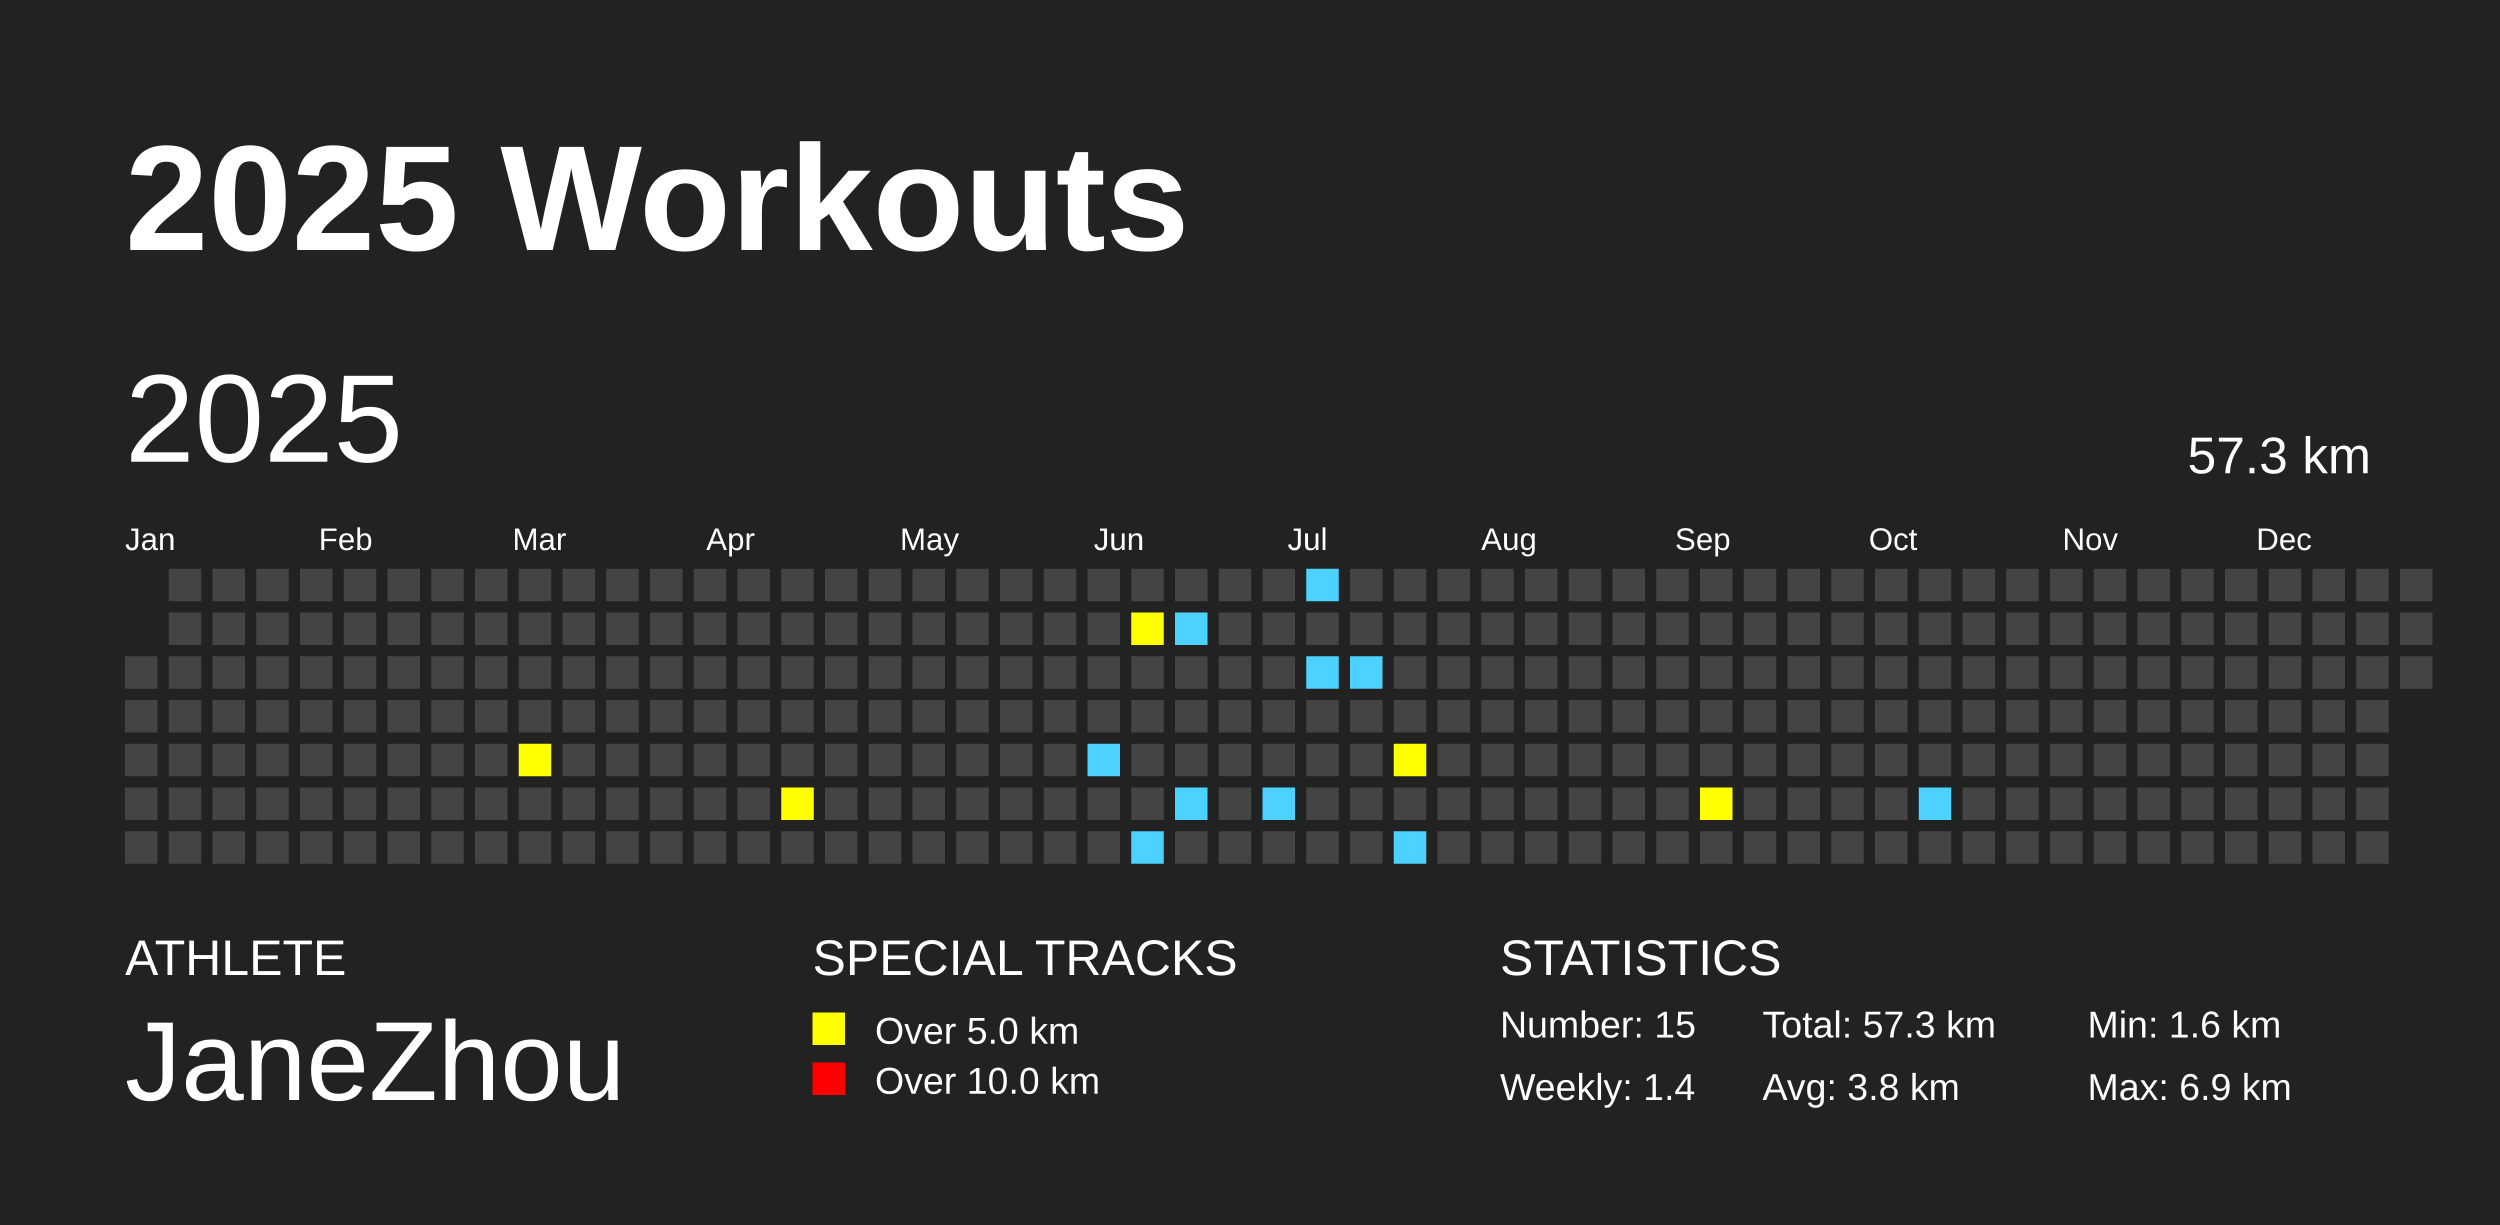
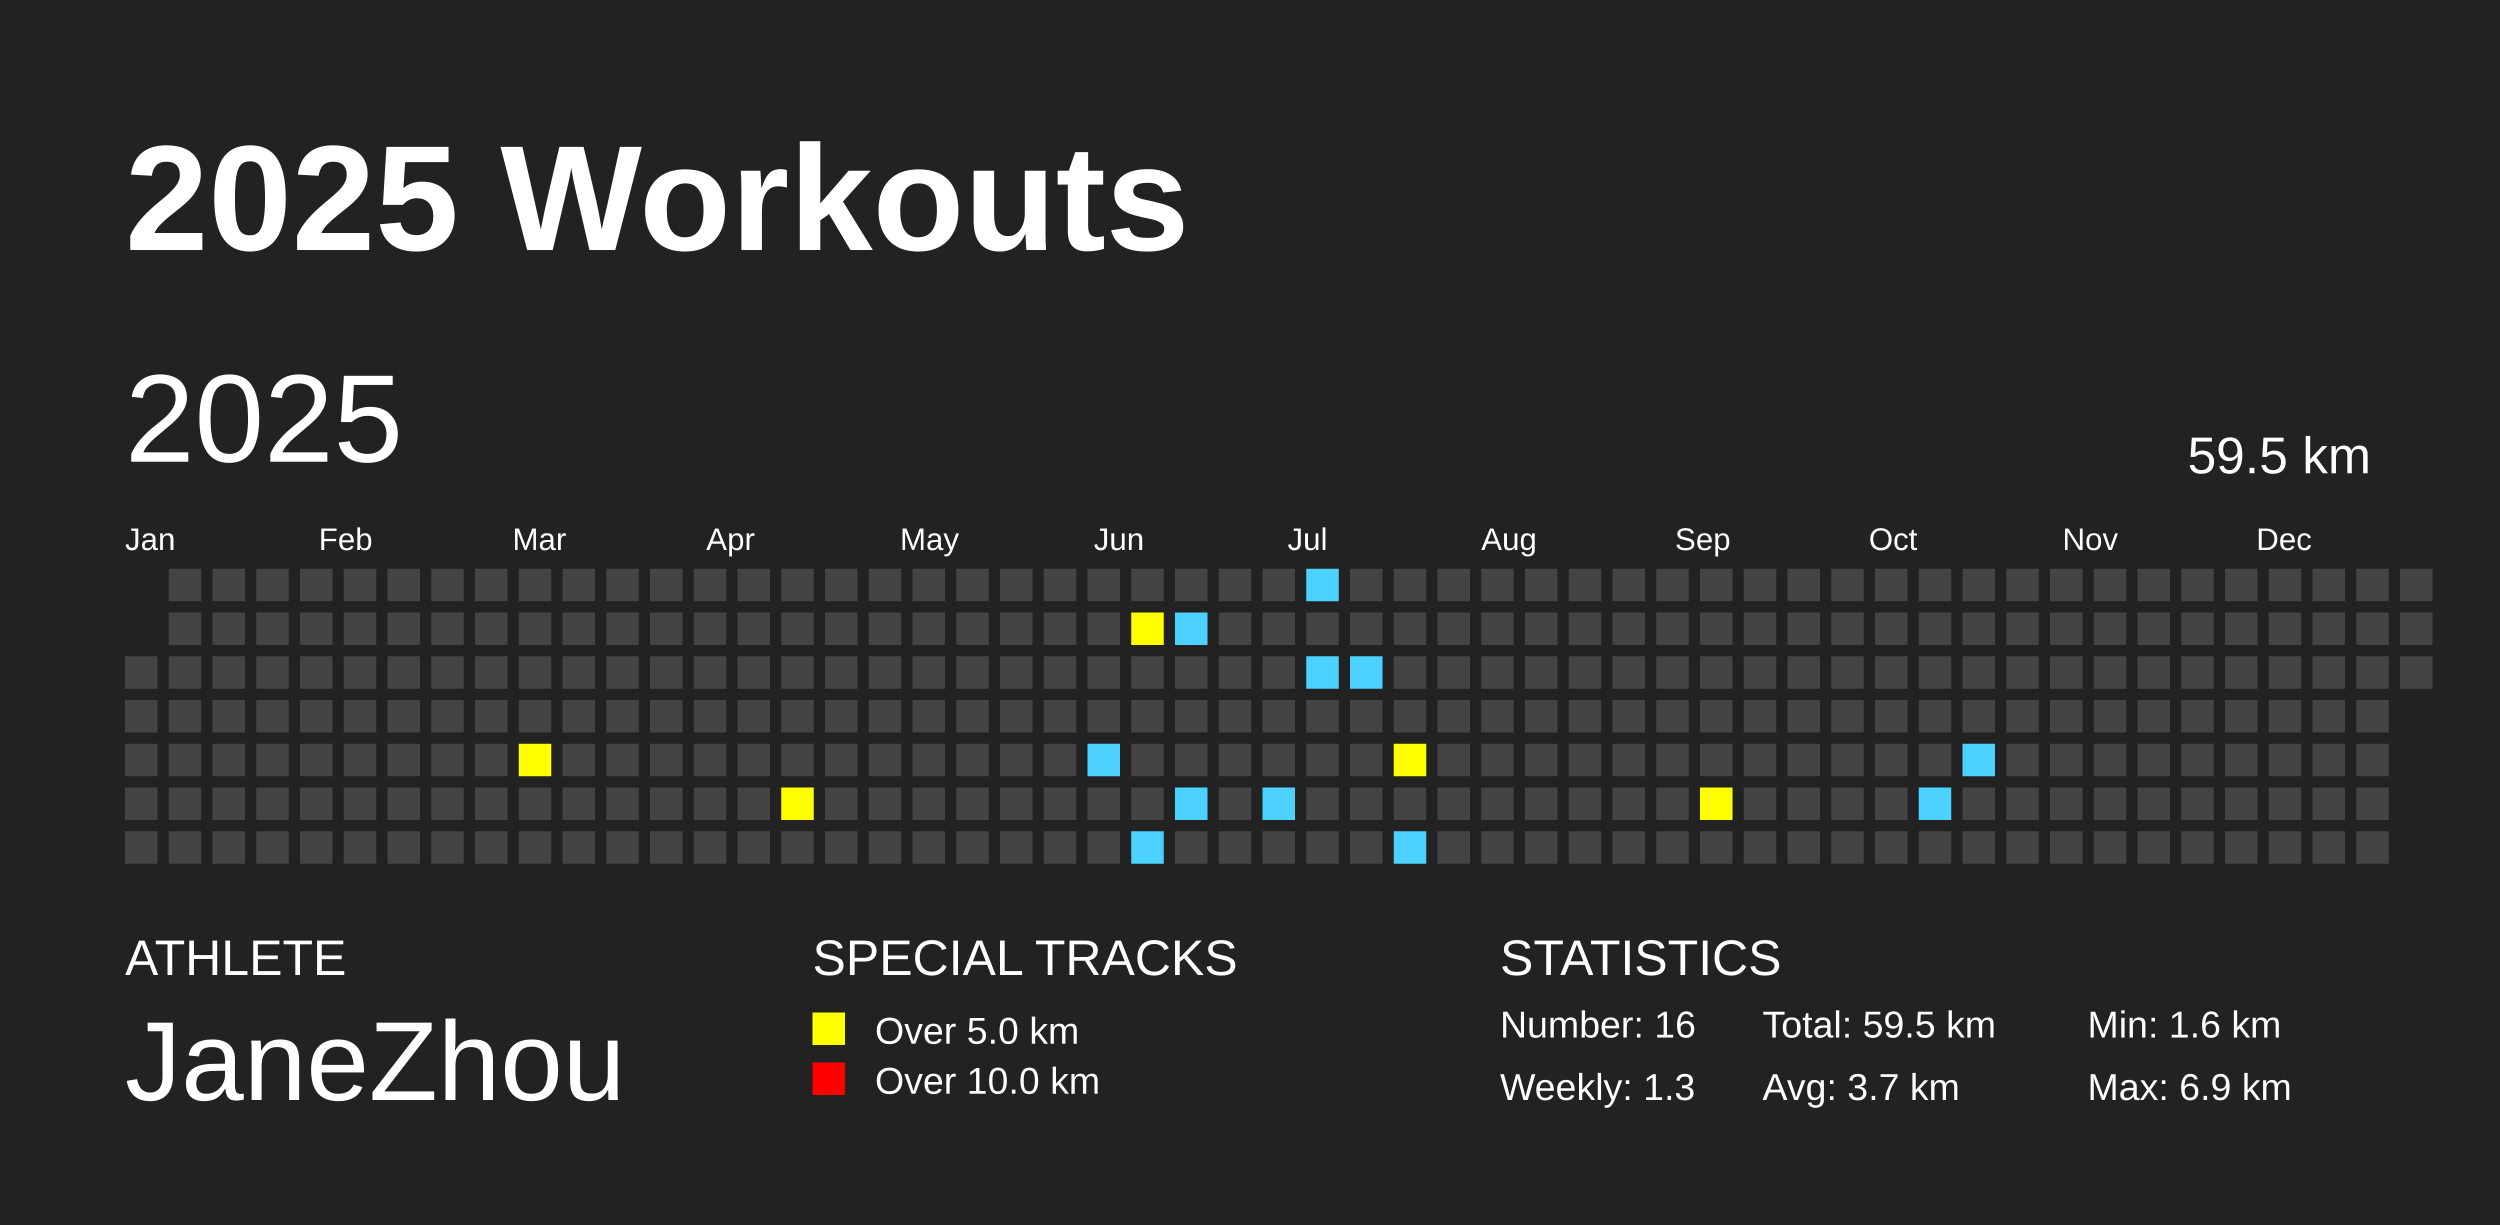
<svg xmlns="http://www.w3.org/2000/svg" baseProfile="full" height="98mm" version="1.1" viewBox="0,0,200,98" width="200mm">
  <defs />
  <rect fill="#222222" height="98" width="200" x="0" y="0" />
  <text fill="#FFFFFF" style="font-size:12px; font-family:Arial; font-weight:bold;" x="10" y="20">2025 Workouts</text>
  <text fill="#FFFFFF" style="font-size:4px; font-family:Arial" x="10" y="78">ATHLETE</text>
  <text fill="#FFFFFF" style="font-size:9px; font-family:Arial" x="10" y="88">JaneZhou</text>
  <text fill="#FFFFFF" style="font-size:4px; font-family:Arial" x="65" y="78">SPECIAL TRACKS</text>
  <rect fill="yellow" height="2.6" width="2.6" x="65" y="81" />
  <text fill="#FFFFFF" style="font-size:3px; font-family:Arial" x="70" y="83.5">Over 5.0 km</text>
  <rect fill="red" height="2.6" width="2.6" x="65" y="85" />
  <text fill="#FFFFFF" style="font-size:3px; font-family:Arial" x="70" y="87.5">Over 10.0 km</text>
  <text fill="#FFFFFF" style="font-size:4px; font-family:Arial" x="120" y="78">STATISTICS</text>
-   <text fill="#FFFFFF" style="font-size:3px; font-family:Arial" x="120" y="83">Number: 15</text>
-   <text fill="#FFFFFF" style="font-size:3px; font-family:Arial" x="120" y="88">Weekly: 1.4</text>
-   <text fill="#FFFFFF" style="font-size:3px; font-family:Arial" x="141" y="83">Total: 57.3 km</text>
-   <text fill="#FFFFFF" style="font-size:3px; font-family:Arial" x="141" y="88">Avg: 3.8 km</text>
+   <text fill="#FFFFFF" style="font-size:3px; font-family:Arial" x="120" y="83">Number: 16</text>
+   <text fill="#FFFFFF" style="font-size:3px; font-family:Arial" x="120" y="88">Weekly: 1.3</text>
+   <text fill="#FFFFFF" style="font-size:3px; font-family:Arial" x="141" y="83">Total: 59.5 km</text>
+   <text fill="#FFFFFF" style="font-size:3px; font-family:Arial" x="141" y="88">Avg: 3.7 km</text>
  <text fill="#FFFFFF" style="font-size:3px; font-family:Arial" x="167" y="83">Min: 1.6 km</text>
  <text fill="#FFFFFF" style="font-size:3px; font-family:Arial" x="167" y="88">Max: 6.9 km</text>
  <text dominant-baseline="hanging" fill="#FFFFFF" style="font-size:10.0px; font-family:Arial;" x="10" y="30">2025</text>
-   <text dominant-baseline="hanging" fill="#FFFFFF" style="font-size:4.125px; font-family:Arial;" x="175" y="35">57.3 km</text>
+   <text dominant-baseline="hanging" fill="#FFFFFF" style="font-size:4.125px; font-family:Arial;" x="175" y="35">59.5 km</text>
  <text fill="#FFFFFF" style="font-size:2.5px; font-family:Arial" x="10.0" y="44">Jan</text>
  <text fill="#FFFFFF" style="font-size:2.5px; font-family:Arial" x="25.5" y="44">Feb</text>
  <text fill="#FFFFFF" style="font-size:2.5px; font-family:Arial" x="41.0" y="44">Mar</text>
  <text fill="#FFFFFF" style="font-size:2.5px; font-family:Arial" x="56.5" y="44">Apr</text>
  <text fill="#FFFFFF" style="font-size:2.5px; font-family:Arial" x="72.0" y="44">May</text>
  <text fill="#FFFFFF" style="font-size:2.5px; font-family:Arial" x="87.5" y="44">Jun</text>
  <text fill="#FFFFFF" style="font-size:2.5px; font-family:Arial" x="103.0" y="44">Jul</text>
  <text fill="#FFFFFF" style="font-size:2.5px; font-family:Arial" x="118.5" y="44">Aug</text>
  <text fill="#FFFFFF" style="font-size:2.5px; font-family:Arial" x="134.0" y="44">Sep</text>
  <text fill="#FFFFFF" style="font-size:2.5px; font-family:Arial" x="149.5" y="44">Oct</text>
  <text fill="#FFFFFF" style="font-size:2.5px; font-family:Arial" x="165.0" y="44">Nov</text>
  <text fill="#FFFFFF" style="font-size:2.5px; font-family:Arial" x="180.5" y="44">Dec</text>
  <rect fill="#444444" height="2.6" width="2.6" x="10.0" y="52.5" />
  <rect fill="#444444" height="2.6" width="2.6" x="10.0" y="56.0" />
  <rect fill="#444444" height="2.6" width="2.6" x="10.0" y="59.5" />
  <rect fill="#444444" height="2.6" width="2.6" x="10.0" y="63.0" />
  <rect fill="#444444" height="2.6" width="2.6" x="10.0" y="66.5" />
  <rect fill="#444444" height="2.6" width="2.6" x="13.5" y="45.5" />
  <rect fill="#444444" height="2.6" width="2.6" x="13.5" y="49.0" />
  <rect fill="#444444" height="2.6" width="2.6" x="13.5" y="52.5" />
  <rect fill="#444444" height="2.6" width="2.6" x="13.5" y="56.0" />
  <rect fill="#444444" height="2.6" width="2.6" x="13.5" y="59.5" />
  <rect fill="#444444" height="2.6" width="2.6" x="13.5" y="63.0" />
  <rect fill="#444444" height="2.6" width="2.6" x="13.5" y="66.5" />
  <rect fill="#444444" height="2.6" width="2.6" x="17.0" y="45.5" />
  <rect fill="#444444" height="2.6" width="2.6" x="17.0" y="49.0" />
  <rect fill="#444444" height="2.6" width="2.6" x="17.0" y="52.5" />
  <rect fill="#444444" height="2.6" width="2.6" x="17.0" y="56.0" />
  <rect fill="#444444" height="2.6" width="2.6" x="17.0" y="59.5" />
  <rect fill="#444444" height="2.6" width="2.6" x="17.0" y="63.0" />
  <rect fill="#444444" height="2.6" width="2.6" x="17.0" y="66.5" />
  <rect fill="#444444" height="2.6" width="2.6" x="20.5" y="45.5" />
  <rect fill="#444444" height="2.6" width="2.6" x="20.5" y="49.0" />
  <rect fill="#444444" height="2.6" width="2.6" x="20.5" y="52.5" />
  <rect fill="#444444" height="2.6" width="2.6" x="20.5" y="56.0" />
  <rect fill="#444444" height="2.6" width="2.6" x="20.5" y="59.5" />
  <rect fill="#444444" height="2.6" width="2.6" x="20.5" y="63.0" />
  <rect fill="#444444" height="2.6" width="2.6" x="20.5" y="66.5" />
  <rect fill="#444444" height="2.6" width="2.6" x="24.0" y="45.5" />
  <rect fill="#444444" height="2.6" width="2.6" x="24.0" y="49.0" />
  <rect fill="#444444" height="2.6" width="2.6" x="24.0" y="52.5" />
  <rect fill="#444444" height="2.6" width="2.6" x="24.0" y="56.0" />
  <rect fill="#444444" height="2.6" width="2.6" x="24.0" y="59.5" />
  <rect fill="#444444" height="2.6" width="2.6" x="24.0" y="63.0" />
  <rect fill="#444444" height="2.6" width="2.6" x="24.0" y="66.5" />
  <rect fill="#444444" height="2.6" width="2.6" x="27.5" y="45.5" />
  <rect fill="#444444" height="2.6" width="2.6" x="27.5" y="49.0" />
  <rect fill="#444444" height="2.6" width="2.6" x="27.5" y="52.5" />
  <rect fill="#444444" height="2.6" width="2.6" x="27.5" y="56.0" />
  <rect fill="#444444" height="2.6" width="2.6" x="27.5" y="59.5" />
  <rect fill="#444444" height="2.6" width="2.6" x="27.5" y="63.0" />
  <rect fill="#444444" height="2.6" width="2.6" x="27.5" y="66.5" />
  <rect fill="#444444" height="2.6" width="2.6" x="31.0" y="45.5" />
  <rect fill="#444444" height="2.6" width="2.6" x="31.0" y="49.0" />
  <rect fill="#444444" height="2.6" width="2.6" x="31.0" y="52.5" />
  <rect fill="#444444" height="2.6" width="2.6" x="31.0" y="56.0" />
  <rect fill="#444444" height="2.6" width="2.6" x="31.0" y="59.5" />
  <rect fill="#444444" height="2.6" width="2.6" x="31.0" y="63.0" />
  <rect fill="#444444" height="2.6" width="2.6" x="31.0" y="66.5" />
  <rect fill="#444444" height="2.6" width="2.6" x="34.5" y="45.5" />
  <rect fill="#444444" height="2.6" width="2.6" x="34.5" y="49.0" />
  <rect fill="#444444" height="2.6" width="2.6" x="34.5" y="52.5" />
  <rect fill="#444444" height="2.6" width="2.6" x="34.5" y="56.0" />
  <rect fill="#444444" height="2.6" width="2.6" x="34.5" y="59.5" />
  <rect fill="#444444" height="2.6" width="2.6" x="34.5" y="63.0" />
  <rect fill="#444444" height="2.6" width="2.6" x="34.5" y="66.5" />
  <rect fill="#444444" height="2.6" width="2.6" x="38.0" y="45.5" />
  <rect fill="#444444" height="2.6" width="2.6" x="38.0" y="49.0" />
  <rect fill="#444444" height="2.6" width="2.6" x="38.0" y="52.5" />
  <rect fill="#444444" height="2.6" width="2.6" x="38.0" y="56.0" />
  <rect fill="#444444" height="2.6" width="2.6" x="38.0" y="59.5" />
  <rect fill="#444444" height="2.6" width="2.6" x="38.0" y="63.0" />
  <rect fill="#444444" height="2.6" width="2.6" x="38.0" y="66.5" />
  <rect fill="#444444" height="2.6" width="2.6" x="41.5" y="45.5" />
  <rect fill="#444444" height="2.6" width="2.6" x="41.5" y="49.0" />
  <rect fill="#444444" height="2.6" width="2.6" x="41.5" y="52.5" />
  <rect fill="#444444" height="2.6" width="2.6" x="41.5" y="56.0" />
  <rect fill="yellow" height="2.6" width="2.6" x="41.5" y="59.5" />
  <rect fill="#444444" height="2.6" width="2.6" x="41.5" y="63.0" />
  <rect fill="#444444" height="2.6" width="2.6" x="41.5" y="66.5" />
  <rect fill="#444444" height="2.6" width="2.6" x="45.0" y="45.5" />
  <rect fill="#444444" height="2.6" width="2.6" x="45.0" y="49.0" />
  <rect fill="#444444" height="2.6" width="2.6" x="45.0" y="52.5" />
  <rect fill="#444444" height="2.6" width="2.6" x="45.0" y="56.0" />
  <rect fill="#444444" height="2.6" width="2.6" x="45.0" y="59.5" />
  <rect fill="#444444" height="2.6" width="2.6" x="45.0" y="63.0" />
  <rect fill="#444444" height="2.6" width="2.6" x="45.0" y="66.5" />
  <rect fill="#444444" height="2.6" width="2.6" x="48.5" y="45.5" />
  <rect fill="#444444" height="2.6" width="2.6" x="48.5" y="49.0" />
  <rect fill="#444444" height="2.6" width="2.6" x="48.5" y="52.5" />
  <rect fill="#444444" height="2.6" width="2.6" x="48.5" y="56.0" />
  <rect fill="#444444" height="2.6" width="2.6" x="48.5" y="59.5" />
  <rect fill="#444444" height="2.6" width="2.6" x="48.5" y="63.0" />
  <rect fill="#444444" height="2.6" width="2.6" x="48.5" y="66.5" />
  <rect fill="#444444" height="2.6" width="2.6" x="52.0" y="45.5" />
  <rect fill="#444444" height="2.6" width="2.6" x="52.0" y="49.0" />
  <rect fill="#444444" height="2.6" width="2.6" x="52.0" y="52.5" />
  <rect fill="#444444" height="2.6" width="2.6" x="52.0" y="56.0" />
  <rect fill="#444444" height="2.6" width="2.6" x="52.0" y="59.5" />
  <rect fill="#444444" height="2.6" width="2.6" x="52.0" y="63.0" />
  <rect fill="#444444" height="2.6" width="2.6" x="52.0" y="66.5" />
  <rect fill="#444444" height="2.6" width="2.6" x="55.5" y="45.5" />
  <rect fill="#444444" height="2.6" width="2.6" x="55.5" y="49.0" />
  <rect fill="#444444" height="2.6" width="2.6" x="55.5" y="52.5" />
  <rect fill="#444444" height="2.6" width="2.6" x="55.5" y="56.0" />
  <rect fill="#444444" height="2.6" width="2.6" x="55.5" y="59.5" />
  <rect fill="#444444" height="2.6" width="2.6" x="55.5" y="63.0" />
  <rect fill="#444444" height="2.6" width="2.6" x="55.5" y="66.5" />
  <rect fill="#444444" height="2.6" width="2.6" x="59.0" y="45.5" />
  <rect fill="#444444" height="2.6" width="2.6" x="59.0" y="49.0" />
  <rect fill="#444444" height="2.6" width="2.6" x="59.0" y="52.5" />
  <rect fill="#444444" height="2.6" width="2.6" x="59.0" y="56.0" />
  <rect fill="#444444" height="2.6" width="2.6" x="59.0" y="59.5" />
  <rect fill="#444444" height="2.6" width="2.6" x="59.0" y="63.0" />
  <rect fill="#444444" height="2.6" width="2.6" x="59.0" y="66.5" />
  <rect fill="#444444" height="2.6" width="2.6" x="62.5" y="45.5" />
  <rect fill="#444444" height="2.6" width="2.6" x="62.5" y="49.0" />
  <rect fill="#444444" height="2.6" width="2.6" x="62.5" y="52.5" />
  <rect fill="#444444" height="2.6" width="2.6" x="62.5" y="56.0" />
  <rect fill="#444444" height="2.6" width="2.6" x="62.5" y="59.5" />
  <rect fill="yellow" height="2.6" width="2.6" x="62.5" y="63.0" />
  <rect fill="#444444" height="2.6" width="2.6" x="62.5" y="66.5" />
  <rect fill="#444444" height="2.6" width="2.6" x="66.0" y="45.5" />
  <rect fill="#444444" height="2.6" width="2.6" x="66.0" y="49.0" />
  <rect fill="#444444" height="2.6" width="2.6" x="66.0" y="52.5" />
  <rect fill="#444444" height="2.6" width="2.6" x="66.0" y="56.0" />
  <rect fill="#444444" height="2.6" width="2.6" x="66.0" y="59.5" />
  <rect fill="#444444" height="2.6" width="2.6" x="66.0" y="63.0" />
  <rect fill="#444444" height="2.6" width="2.6" x="66.0" y="66.5" />
  <rect fill="#444444" height="2.6" width="2.6" x="69.5" y="45.5" />
  <rect fill="#444444" height="2.6" width="2.6" x="69.5" y="49.0" />
  <rect fill="#444444" height="2.6" width="2.6" x="69.5" y="52.5" />
  <rect fill="#444444" height="2.6" width="2.6" x="69.5" y="56.0" />
  <rect fill="#444444" height="2.6" width="2.6" x="69.5" y="59.5" />
  <rect fill="#444444" height="2.6" width="2.6" x="69.5" y="63.0" />
  <rect fill="#444444" height="2.6" width="2.6" x="69.5" y="66.5" />
  <rect fill="#444444" height="2.6" width="2.6" x="73.0" y="45.5" />
  <rect fill="#444444" height="2.6" width="2.6" x="73.0" y="49.0" />
  <rect fill="#444444" height="2.6" width="2.6" x="73.0" y="52.5" />
  <rect fill="#444444" height="2.6" width="2.6" x="73.0" y="56.0" />
  <rect fill="#444444" height="2.6" width="2.6" x="73.0" y="59.5" />
  <rect fill="#444444" height="2.6" width="2.6" x="73.0" y="63.0" />
  <rect fill="#444444" height="2.6" width="2.6" x="73.0" y="66.5" />
  <rect fill="#444444" height="2.6" width="2.6" x="76.5" y="45.5" />
  <rect fill="#444444" height="2.6" width="2.6" x="76.5" y="49.0" />
  <rect fill="#444444" height="2.6" width="2.6" x="76.5" y="52.5" />
  <rect fill="#444444" height="2.6" width="2.6" x="76.5" y="56.0" />
  <rect fill="#444444" height="2.6" width="2.6" x="76.5" y="59.5" />
  <rect fill="#444444" height="2.6" width="2.6" x="76.5" y="63.0" />
  <rect fill="#444444" height="2.6" width="2.6" x="76.5" y="66.5" />
  <rect fill="#444444" height="2.6" width="2.6" x="80.0" y="45.5" />
  <rect fill="#444444" height="2.6" width="2.6" x="80.0" y="49.0" />
  <rect fill="#444444" height="2.6" width="2.6" x="80.0" y="52.5" />
  <rect fill="#444444" height="2.6" width="2.6" x="80.0" y="56.0" />
  <rect fill="#444444" height="2.6" width="2.6" x="80.0" y="59.5" />
  <rect fill="#444444" height="2.6" width="2.6" x="80.0" y="63.0" />
  <rect fill="#444444" height="2.6" width="2.6" x="80.0" y="66.5" />
  <rect fill="#444444" height="2.6" width="2.6" x="83.5" y="45.5" />
  <rect fill="#444444" height="2.6" width="2.6" x="83.5" y="49.0" />
  <rect fill="#444444" height="2.6" width="2.6" x="83.5" y="52.5" />
  <rect fill="#444444" height="2.6" width="2.6" x="83.5" y="56.0" />
  <rect fill="#444444" height="2.6" width="2.6" x="83.5" y="59.5" />
  <rect fill="#444444" height="2.6" width="2.6" x="83.5" y="63.0" />
  <rect fill="#444444" height="2.6" width="2.6" x="83.5" y="66.5" />
  <rect fill="#444444" height="2.6" width="2.6" x="87.0" y="45.5" />
  <rect fill="#444444" height="2.6" width="2.6" x="87.0" y="49.0" />
  <rect fill="#444444" height="2.6" width="2.6" x="87.0" y="52.5" />
  <rect fill="#444444" height="2.6" width="2.6" x="87.0" y="56.0" />
  <rect fill="#4DD2FF" height="2.6" width="2.6" x="87.0" y="59.5" />
  <rect fill="#444444" height="2.6" width="2.6" x="87.0" y="63.0" />
  <rect fill="#444444" height="2.6" width="2.6" x="87.0" y="66.5" />
  <rect fill="#444444" height="2.6" width="2.6" x="90.5" y="45.5" />
  <rect fill="yellow" height="2.6" width="2.6" x="90.5" y="49.0" />
  <rect fill="#444444" height="2.6" width="2.6" x="90.5" y="52.5" />
  <rect fill="#444444" height="2.6" width="2.6" x="90.5" y="56.0" />
  <rect fill="#444444" height="2.6" width="2.6" x="90.5" y="59.5" />
  <rect fill="#444444" height="2.6" width="2.6" x="90.5" y="63.0" />
  <rect fill="#4DD2FF" height="2.6" width="2.6" x="90.5" y="66.5" />
  <rect fill="#444444" height="2.6" width="2.6" x="94.0" y="45.5" />
  <rect fill="#4DD2FF" height="2.6" width="2.6" x="94.0" y="49.0" />
  <rect fill="#444444" height="2.6" width="2.6" x="94.0" y="52.5" />
  <rect fill="#444444" height="2.6" width="2.6" x="94.0" y="56.0" />
  <rect fill="#444444" height="2.6" width="2.6" x="94.0" y="59.5" />
  <rect fill="#4DD2FF" height="2.6" width="2.6" x="94.0" y="63.0" />
  <rect fill="#444444" height="2.6" width="2.6" x="94.0" y="66.5" />
  <rect fill="#444444" height="2.6" width="2.6" x="97.5" y="45.5" />
  <rect fill="#444444" height="2.6" width="2.6" x="97.5" y="49.0" />
  <rect fill="#444444" height="2.6" width="2.6" x="97.5" y="52.5" />
  <rect fill="#444444" height="2.6" width="2.6" x="97.5" y="56.0" />
  <rect fill="#444444" height="2.6" width="2.6" x="97.5" y="59.5" />
  <rect fill="#444444" height="2.6" width="2.6" x="97.5" y="63.0" />
  <rect fill="#444444" height="2.6" width="2.6" x="97.5" y="66.5" />
  <rect fill="#444444" height="2.6" width="2.6" x="101.0" y="45.5" />
  <rect fill="#444444" height="2.6" width="2.6" x="101.0" y="49.0" />
  <rect fill="#444444" height="2.6" width="2.6" x="101.0" y="52.5" />
  <rect fill="#444444" height="2.6" width="2.6" x="101.0" y="56.0" />
  <rect fill="#444444" height="2.6" width="2.6" x="101.0" y="59.5" />
  <rect fill="#4DD2FF" height="2.6" width="2.6" x="101.0" y="63.0" />
  <rect fill="#444444" height="2.6" width="2.6" x="101.0" y="66.5" />
  <rect fill="#4DD2FF" height="2.6" width="2.6" x="104.5" y="45.5" />
  <rect fill="#444444" height="2.6" width="2.6" x="104.5" y="49.0" />
  <rect fill="#4DD2FF" height="2.6" width="2.6" x="104.5" y="52.5" />
  <rect fill="#444444" height="2.6" width="2.6" x="104.5" y="56.0" />
  <rect fill="#444444" height="2.6" width="2.6" x="104.5" y="59.5" />
  <rect fill="#444444" height="2.6" width="2.6" x="104.5" y="63.0" />
  <rect fill="#444444" height="2.6" width="2.6" x="104.5" y="66.5" />
  <rect fill="#444444" height="2.6" width="2.6" x="108.0" y="45.5" />
  <rect fill="#444444" height="2.6" width="2.6" x="108.0" y="49.0" />
  <rect fill="#4DD2FF" height="2.6" width="2.6" x="108.0" y="52.5" />
  <rect fill="#444444" height="2.6" width="2.6" x="108.0" y="56.0" />
  <rect fill="#444444" height="2.6" width="2.6" x="108.0" y="59.5" />
  <rect fill="#444444" height="2.6" width="2.6" x="108.0" y="63.0" />
  <rect fill="#444444" height="2.6" width="2.6" x="108.0" y="66.5" />
  <rect fill="#444444" height="2.6" width="2.6" x="111.5" y="45.5" />
  <rect fill="#444444" height="2.6" width="2.6" x="111.5" y="49.0" />
  <rect fill="#444444" height="2.6" width="2.6" x="111.5" y="52.5" />
  <rect fill="#444444" height="2.6" width="2.6" x="111.5" y="56.0" />
  <rect fill="yellow" height="2.6" width="2.6" x="111.5" y="59.5" />
  <rect fill="#444444" height="2.6" width="2.6" x="111.5" y="63.0" />
  <rect fill="#4DD2FF" height="2.6" width="2.6" x="111.5" y="66.5" />
  <rect fill="#444444" height="2.6" width="2.6" x="115.0" y="45.5" />
  <rect fill="#444444" height="2.6" width="2.6" x="115.0" y="49.0" />
  <rect fill="#444444" height="2.6" width="2.6" x="115.0" y="52.5" />
  <rect fill="#444444" height="2.6" width="2.6" x="115.0" y="56.0" />
  <rect fill="#444444" height="2.6" width="2.6" x="115.0" y="59.5" />
  <rect fill="#444444" height="2.6" width="2.6" x="115.0" y="63.0" />
  <rect fill="#444444" height="2.6" width="2.6" x="115.0" y="66.5" />
  <rect fill="#444444" height="2.6" width="2.6" x="118.5" y="45.5" />
  <rect fill="#444444" height="2.6" width="2.6" x="118.5" y="49.0" />
  <rect fill="#444444" height="2.6" width="2.6" x="118.5" y="52.5" />
  <rect fill="#444444" height="2.6" width="2.6" x="118.5" y="56.0" />
  <rect fill="#444444" height="2.6" width="2.6" x="118.5" y="59.5" />
  <rect fill="#444444" height="2.6" width="2.6" x="118.5" y="63.0" />
  <rect fill="#444444" height="2.6" width="2.6" x="118.5" y="66.5" />
  <rect fill="#444444" height="2.6" width="2.6" x="122.0" y="45.5" />
  <rect fill="#444444" height="2.6" width="2.6" x="122.0" y="49.0" />
  <rect fill="#444444" height="2.6" width="2.6" x="122.0" y="52.5" />
  <rect fill="#444444" height="2.6" width="2.6" x="122.0" y="56.0" />
  <rect fill="#444444" height="2.6" width="2.6" x="122.0" y="59.5" />
  <rect fill="#444444" height="2.6" width="2.6" x="122.0" y="63.0" />
  <rect fill="#444444" height="2.6" width="2.6" x="122.0" y="66.5" />
  <rect fill="#444444" height="2.6" width="2.6" x="125.5" y="45.5" />
  <rect fill="#444444" height="2.6" width="2.6" x="125.5" y="49.0" />
  <rect fill="#444444" height="2.6" width="2.6" x="125.5" y="52.5" />
  <rect fill="#444444" height="2.6" width="2.6" x="125.5" y="56.0" />
  <rect fill="#444444" height="2.6" width="2.6" x="125.5" y="59.5" />
  <rect fill="#444444" height="2.6" width="2.6" x="125.5" y="63.0" />
  <rect fill="#444444" height="2.6" width="2.6" x="125.5" y="66.5" />
  <rect fill="#444444" height="2.6" width="2.6" x="129.0" y="45.5" />
  <rect fill="#444444" height="2.6" width="2.6" x="129.0" y="49.0" />
  <rect fill="#444444" height="2.6" width="2.6" x="129.0" y="52.5" />
  <rect fill="#444444" height="2.6" width="2.6" x="129.0" y="56.0" />
  <rect fill="#444444" height="2.6" width="2.6" x="129.0" y="59.5" />
  <rect fill="#444444" height="2.6" width="2.6" x="129.0" y="63.0" />
  <rect fill="#444444" height="2.6" width="2.6" x="129.0" y="66.5" />
  <rect fill="#444444" height="2.6" width="2.6" x="132.5" y="45.5" />
  <rect fill="#444444" height="2.6" width="2.6" x="132.5" y="49.0" />
  <rect fill="#444444" height="2.6" width="2.6" x="132.5" y="52.5" />
  <rect fill="#444444" height="2.6" width="2.6" x="132.5" y="56.0" />
  <rect fill="#444444" height="2.6" width="2.6" x="132.5" y="59.5" />
  <rect fill="#444444" height="2.6" width="2.6" x="132.5" y="63.0" />
  <rect fill="#444444" height="2.6" width="2.6" x="132.5" y="66.5" />
  <rect fill="#444444" height="2.6" width="2.6" x="136.0" y="45.5" />
  <rect fill="#444444" height="2.6" width="2.6" x="136.0" y="49.0" />
  <rect fill="#444444" height="2.6" width="2.6" x="136.0" y="52.5" />
  <rect fill="#444444" height="2.6" width="2.6" x="136.0" y="56.0" />
  <rect fill="#444444" height="2.6" width="2.6" x="136.0" y="59.5" />
  <rect fill="yellow" height="2.6" width="2.6" x="136.0" y="63.0" />
  <rect fill="#444444" height="2.6" width="2.6" x="136.0" y="66.5" />
  <rect fill="#444444" height="2.6" width="2.6" x="139.5" y="45.5" />
  <rect fill="#444444" height="2.6" width="2.6" x="139.5" y="49.0" />
  <rect fill="#444444" height="2.6" width="2.6" x="139.5" y="52.5" />
  <rect fill="#444444" height="2.6" width="2.6" x="139.5" y="56.0" />
  <rect fill="#444444" height="2.6" width="2.6" x="139.5" y="59.5" />
  <rect fill="#444444" height="2.6" width="2.6" x="139.5" y="63.0" />
  <rect fill="#444444" height="2.6" width="2.6" x="139.5" y="66.5" />
  <rect fill="#444444" height="2.6" width="2.6" x="143.0" y="45.5" />
  <rect fill="#444444" height="2.6" width="2.6" x="143.0" y="49.0" />
  <rect fill="#444444" height="2.6" width="2.6" x="143.0" y="52.5" />
  <rect fill="#444444" height="2.6" width="2.6" x="143.0" y="56.0" />
  <rect fill="#444444" height="2.6" width="2.6" x="143.0" y="59.5" />
  <rect fill="#444444" height="2.6" width="2.6" x="143.0" y="63.0" />
  <rect fill="#444444" height="2.6" width="2.6" x="143.0" y="66.5" />
  <rect fill="#444444" height="2.6" width="2.6" x="146.5" y="45.5" />
  <rect fill="#444444" height="2.6" width="2.6" x="146.5" y="49.0" />
  <rect fill="#444444" height="2.6" width="2.6" x="146.5" y="52.5" />
  <rect fill="#444444" height="2.6" width="2.6" x="146.5" y="56.0" />
  <rect fill="#444444" height="2.6" width="2.6" x="146.5" y="59.5" />
  <rect fill="#444444" height="2.6" width="2.6" x="146.5" y="63.0" />
  <rect fill="#444444" height="2.6" width="2.6" x="146.5" y="66.5" />
  <rect fill="#444444" height="2.6" width="2.6" x="150.0" y="45.5" />
  <rect fill="#444444" height="2.6" width="2.6" x="150.0" y="49.0" />
  <rect fill="#444444" height="2.6" width="2.6" x="150.0" y="52.5" />
  <rect fill="#444444" height="2.6" width="2.6" x="150.0" y="56.0" />
  <rect fill="#444444" height="2.6" width="2.6" x="150.0" y="59.5" />
  <rect fill="#444444" height="2.6" width="2.6" x="150.0" y="63.0" />
  <rect fill="#444444" height="2.6" width="2.6" x="150.0" y="66.5" />
  <rect fill="#444444" height="2.6" width="2.6" x="153.5" y="45.5" />
  <rect fill="#444444" height="2.6" width="2.6" x="153.5" y="49.0" />
  <rect fill="#444444" height="2.6" width="2.6" x="153.5" y="52.5" />
  <rect fill="#444444" height="2.6" width="2.6" x="153.5" y="56.0" />
  <rect fill="#444444" height="2.6" width="2.6" x="153.5" y="59.5" />
  <rect fill="#4DD2FF" height="2.6" width="2.6" x="153.5" y="63.0" />
  <rect fill="#444444" height="2.6" width="2.6" x="153.5" y="66.5" />
  <rect fill="#444444" height="2.6" width="2.6" x="157.0" y="45.5" />
  <rect fill="#444444" height="2.6" width="2.6" x="157.0" y="49.0" />
  <rect fill="#444444" height="2.6" width="2.6" x="157.0" y="52.5" />
  <rect fill="#444444" height="2.6" width="2.6" x="157.0" y="56.0" />
-   <rect fill="#444444" height="2.6" width="2.6" x="157.0" y="59.5" />
+   <rect fill="#4DD2FF" height="2.6" width="2.6" x="157.0" y="59.5" />
  <rect fill="#444444" height="2.6" width="2.6" x="157.0" y="63.0" />
  <rect fill="#444444" height="2.6" width="2.6" x="157.0" y="66.5" />
  <rect fill="#444444" height="2.6" width="2.6" x="160.5" y="45.5" />
  <rect fill="#444444" height="2.6" width="2.6" x="160.5" y="49.0" />
  <rect fill="#444444" height="2.6" width="2.6" x="160.5" y="52.5" />
  <rect fill="#444444" height="2.6" width="2.6" x="160.5" y="56.0" />
  <rect fill="#444444" height="2.6" width="2.6" x="160.5" y="59.5" />
  <rect fill="#444444" height="2.6" width="2.6" x="160.5" y="63.0" />
  <rect fill="#444444" height="2.6" width="2.6" x="160.5" y="66.5" />
  <rect fill="#444444" height="2.6" width="2.6" x="164.0" y="45.5" />
  <rect fill="#444444" height="2.6" width="2.6" x="164.0" y="49.0" />
  <rect fill="#444444" height="2.6" width="2.6" x="164.0" y="52.5" />
  <rect fill="#444444" height="2.6" width="2.6" x="164.0" y="56.0" />
  <rect fill="#444444" height="2.6" width="2.6" x="164.0" y="59.5" />
  <rect fill="#444444" height="2.6" width="2.6" x="164.0" y="63.0" />
  <rect fill="#444444" height="2.6" width="2.6" x="164.0" y="66.5" />
  <rect fill="#444444" height="2.6" width="2.6" x="167.5" y="45.5" />
  <rect fill="#444444" height="2.6" width="2.6" x="167.5" y="49.0" />
  <rect fill="#444444" height="2.6" width="2.6" x="167.5" y="52.5" />
  <rect fill="#444444" height="2.6" width="2.6" x="167.5" y="56.0" />
  <rect fill="#444444" height="2.6" width="2.6" x="167.5" y="59.5" />
  <rect fill="#444444" height="2.6" width="2.6" x="167.5" y="63.0" />
  <rect fill="#444444" height="2.6" width="2.6" x="167.5" y="66.5" />
  <rect fill="#444444" height="2.6" width="2.6" x="171.0" y="45.5" />
  <rect fill="#444444" height="2.6" width="2.6" x="171.0" y="49.0" />
  <rect fill="#444444" height="2.6" width="2.6" x="171.0" y="52.5" />
  <rect fill="#444444" height="2.6" width="2.6" x="171.0" y="56.0" />
  <rect fill="#444444" height="2.6" width="2.6" x="171.0" y="59.5" />
  <rect fill="#444444" height="2.6" width="2.6" x="171.0" y="63.0" />
  <rect fill="#444444" height="2.6" width="2.6" x="171.0" y="66.5" />
  <rect fill="#444444" height="2.6" width="2.6" x="174.5" y="45.5" />
  <rect fill="#444444" height="2.6" width="2.6" x="174.5" y="49.0" />
  <rect fill="#444444" height="2.6" width="2.6" x="174.5" y="52.5" />
  <rect fill="#444444" height="2.6" width="2.6" x="174.5" y="56.0" />
  <rect fill="#444444" height="2.6" width="2.6" x="174.5" y="59.5" />
  <rect fill="#444444" height="2.6" width="2.6" x="174.5" y="63.0" />
  <rect fill="#444444" height="2.6" width="2.6" x="174.5" y="66.5" />
  <rect fill="#444444" height="2.6" width="2.6" x="178.0" y="45.5" />
  <rect fill="#444444" height="2.6" width="2.6" x="178.0" y="49.0" />
  <rect fill="#444444" height="2.6" width="2.6" x="178.0" y="52.5" />
  <rect fill="#444444" height="2.6" width="2.6" x="178.0" y="56.0" />
  <rect fill="#444444" height="2.6" width="2.6" x="178.0" y="59.5" />
  <rect fill="#444444" height="2.6" width="2.6" x="178.0" y="63.0" />
  <rect fill="#444444" height="2.6" width="2.6" x="178.0" y="66.5" />
  <rect fill="#444444" height="2.6" width="2.6" x="181.5" y="45.5" />
  <rect fill="#444444" height="2.6" width="2.6" x="181.5" y="49.0" />
  <rect fill="#444444" height="2.6" width="2.6" x="181.5" y="52.5" />
  <rect fill="#444444" height="2.6" width="2.6" x="181.5" y="56.0" />
  <rect fill="#444444" height="2.6" width="2.6" x="181.5" y="59.5" />
  <rect fill="#444444" height="2.6" width="2.6" x="181.5" y="63.0" />
  <rect fill="#444444" height="2.6" width="2.6" x="181.5" y="66.5" />
  <rect fill="#444444" height="2.6" width="2.6" x="185.0" y="45.5" />
  <rect fill="#444444" height="2.6" width="2.6" x="185.0" y="49.0" />
  <rect fill="#444444" height="2.6" width="2.6" x="185.0" y="52.5" />
  <rect fill="#444444" height="2.6" width="2.6" x="185.0" y="56.0" />
  <rect fill="#444444" height="2.6" width="2.6" x="185.0" y="59.5" />
  <rect fill="#444444" height="2.6" width="2.6" x="185.0" y="63.0" />
  <rect fill="#444444" height="2.6" width="2.6" x="185.0" y="66.5" />
  <rect fill="#444444" height="2.6" width="2.6" x="188.5" y="45.5" />
  <rect fill="#444444" height="2.6" width="2.6" x="188.5" y="49.0" />
  <rect fill="#444444" height="2.6" width="2.6" x="188.5" y="52.5" />
  <rect fill="#444444" height="2.6" width="2.6" x="188.5" y="56.0" />
  <rect fill="#444444" height="2.6" width="2.6" x="188.5" y="59.5" />
  <rect fill="#444444" height="2.6" width="2.6" x="188.5" y="63.0" />
  <rect fill="#444444" height="2.6" width="2.6" x="188.5" y="66.5" />
  <rect fill="#444444" height="2.6" width="2.6" x="192.0" y="45.5" />
  <rect fill="#444444" height="2.6" width="2.6" x="192.0" y="49.0" />
  <rect fill="#444444" height="2.6" width="2.6" x="192.0" y="52.5" />
</svg>
